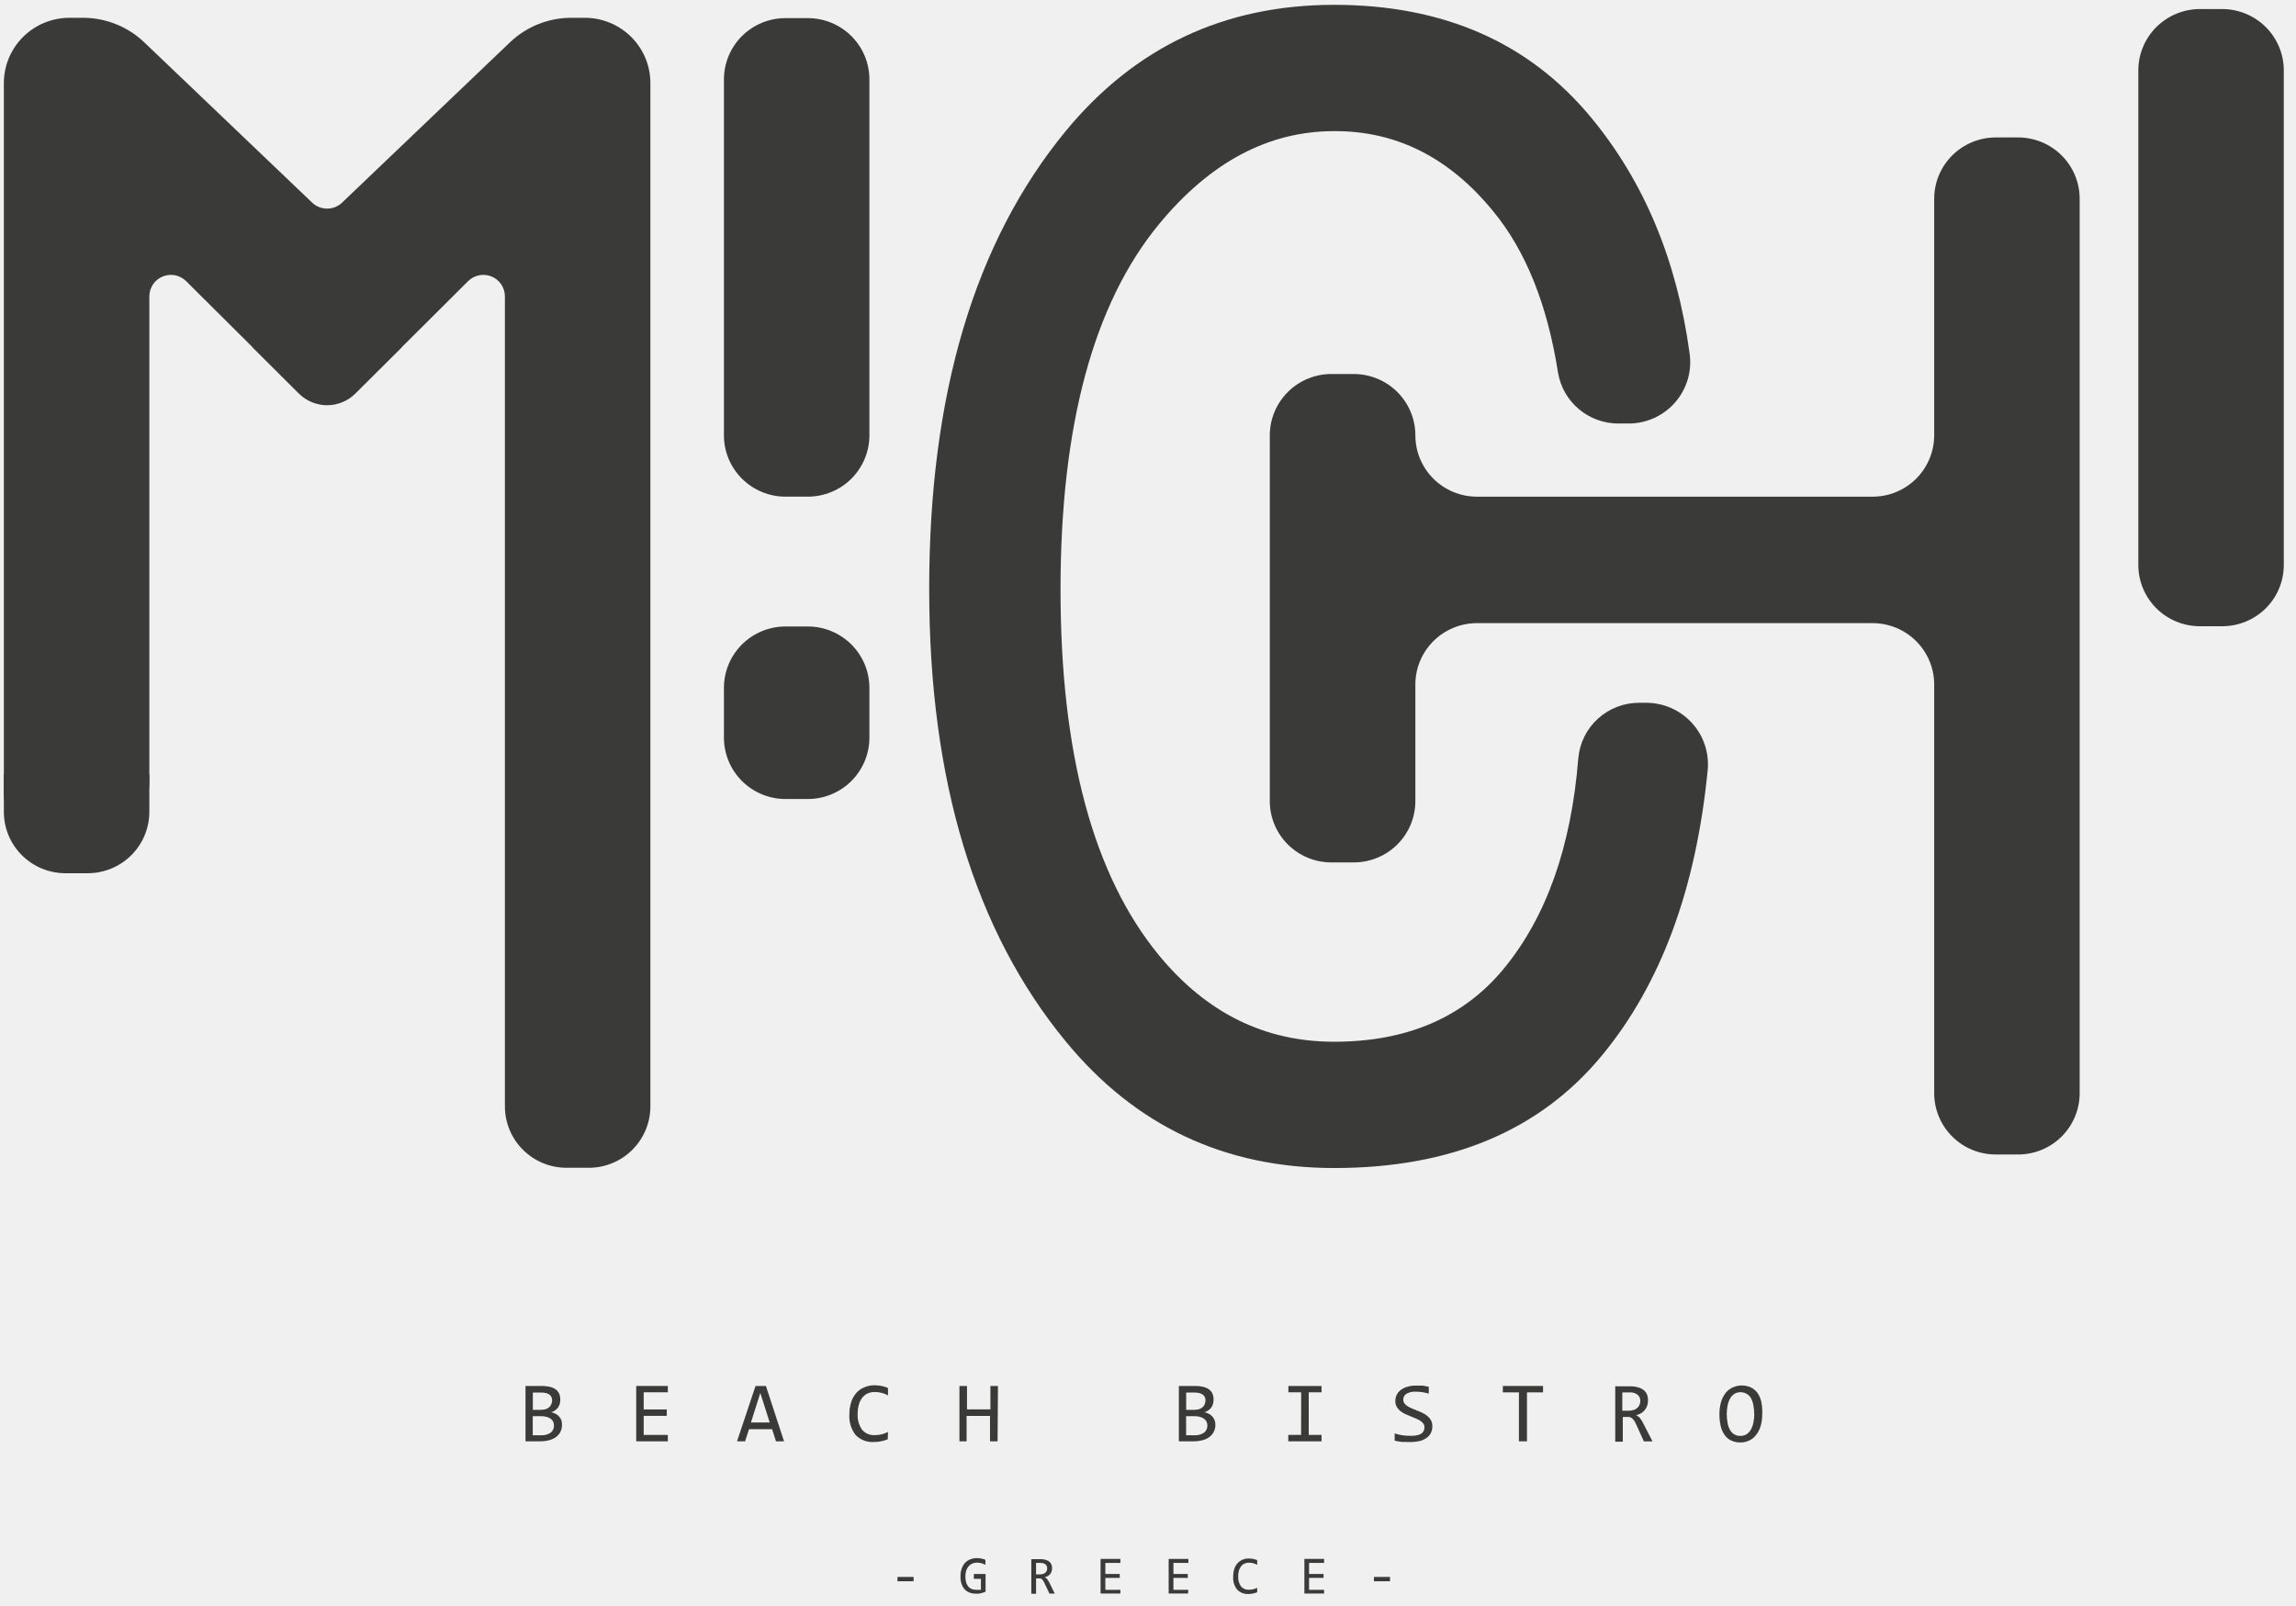
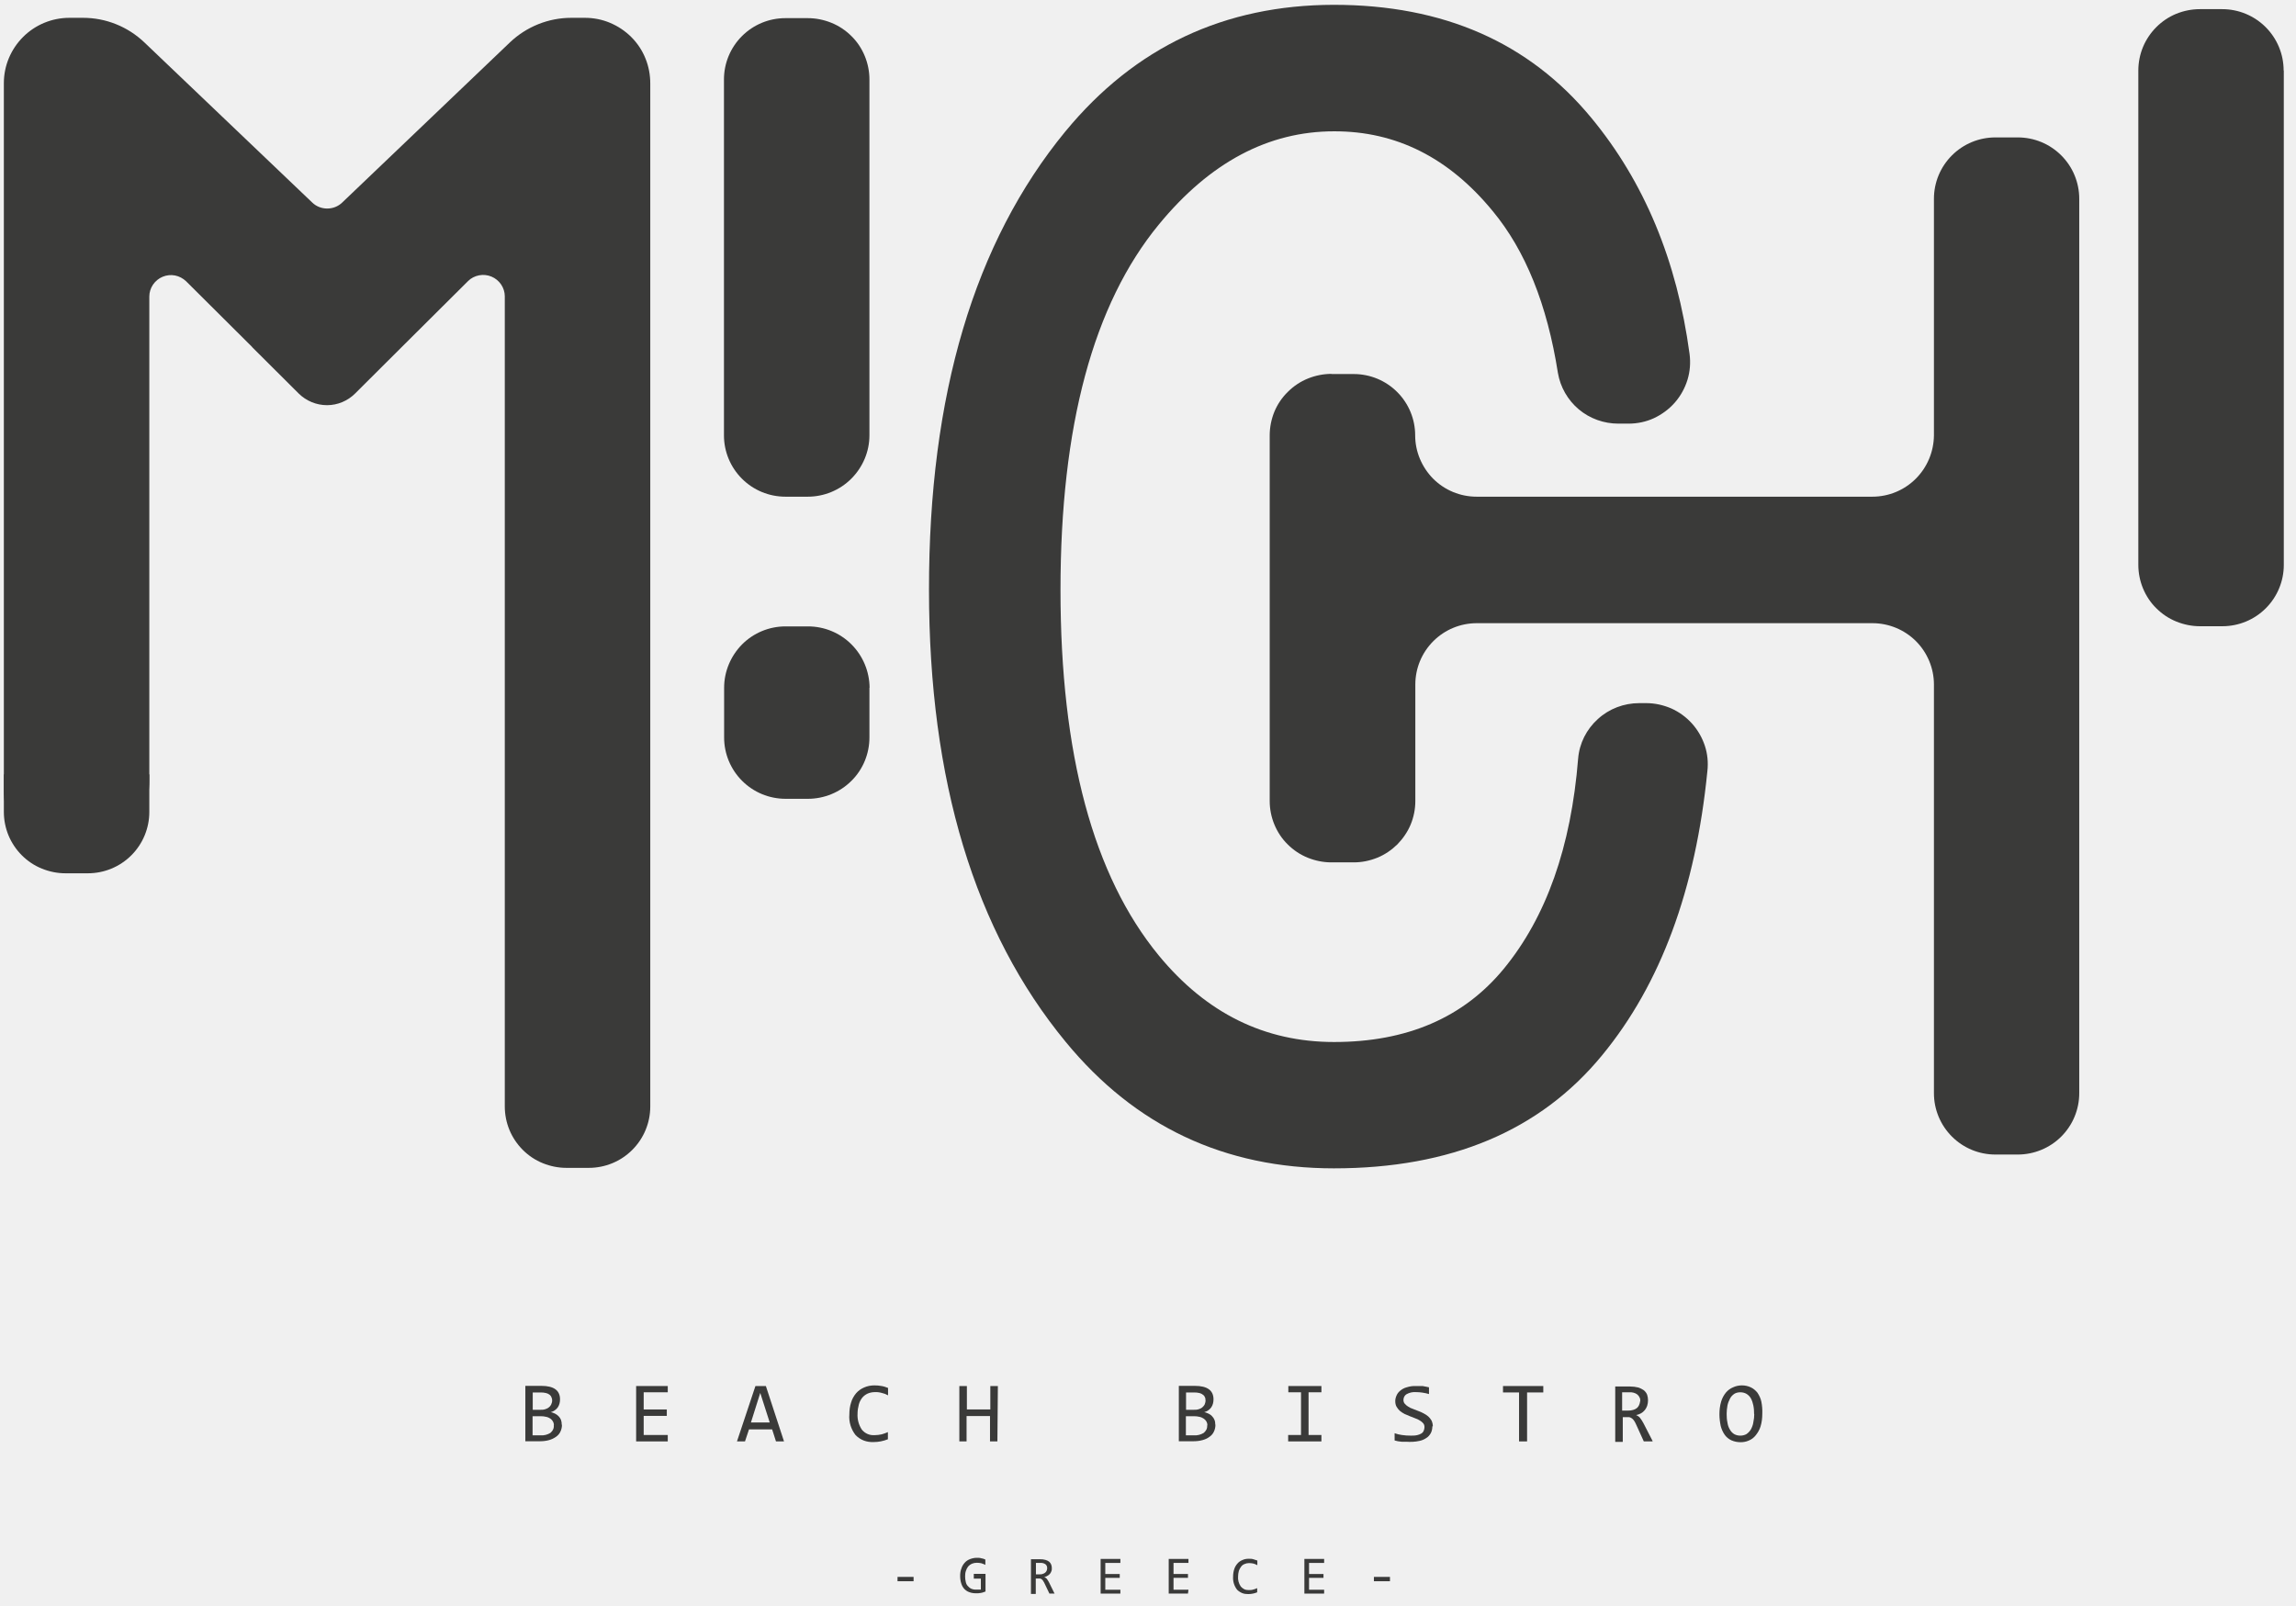
- <svg xmlns="http://www.w3.org/2000/svg" width="143" height="100" viewBox="0 0 143 100" fill="none">
-   <g clip-path="url(#clip0_3397_9965)">
-     <path d="M54.149 4.948V27.121C54.147 28.134 53.742 29.105 53.023 29.821C52.303 30.537 51.327 30.939 50.31 30.939H48.922C47.905 30.938 46.931 30.535 46.212 29.819C45.493 29.104 45.089 28.133 45.088 27.121V4.948C45.088 3.935 45.492 2.963 46.211 2.247C46.93 1.531 47.905 1.129 48.922 1.129H50.31C50.814 1.128 51.313 1.227 51.779 1.418C52.244 1.61 52.667 1.891 53.024 2.246C53.38 2.6 53.663 3.021 53.856 3.485C54.049 3.949 54.149 4.446 54.149 4.948Z" fill="#3A3A39" />
-     <path d="M66.373 8.168C70.692 2.926 76.26 0.304 83.076 0.301C89.891 0.297 95.237 2.644 99.112 7.339C102.41 11.332 104.451 16.234 105.236 22.044C105.31 22.585 105.267 23.135 105.109 23.658C104.952 24.18 104.684 24.663 104.324 25.074C103.964 25.485 103.519 25.814 103.02 26.04C102.522 26.265 101.981 26.382 101.433 26.382H100.811C99.908 26.387 99.032 26.07 98.341 25.491C97.649 24.911 97.188 24.105 97.038 23.218C96.37 18.955 95.016 15.594 92.978 13.134C90.252 9.807 86.958 8.151 83.096 8.168C79.006 8.168 75.37 10.1 72.186 13.963C68.097 18.931 66.052 26.522 66.052 36.735C66.052 46.948 68.097 54.54 72.186 59.512C75.143 63.103 78.779 64.897 83.096 64.893C87.636 64.893 91.158 63.376 93.66 60.341C96.313 57.119 97.86 52.748 98.301 47.228C98.385 46.282 98.823 45.403 99.527 44.764C100.232 44.125 101.152 43.773 102.104 43.778H102.535C103.074 43.779 103.607 43.894 104.099 44.113C104.591 44.332 105.031 44.652 105.391 45.051C105.751 45.451 106.023 45.921 106.189 46.432C106.355 46.943 106.411 47.482 106.354 48.016C105.626 55.394 103.439 61.296 99.794 65.722C95.932 70.417 90.366 72.763 83.096 72.76C76.28 72.76 70.713 70.138 66.393 64.893C60.713 58.001 57.873 48.615 57.873 36.735C57.86 24.595 60.693 15.073 66.373 8.168Z" fill="#3A3A39" />
-     <path d="M82.94 23.298H84.313C85.331 23.298 86.307 23.701 87.027 24.418C87.747 25.135 88.152 26.108 88.152 27.122C88.153 28.134 88.557 29.104 89.276 29.82C89.995 30.536 90.969 30.939 91.986 30.94H116.627C117.644 30.94 118.62 30.538 119.34 29.822C120.059 29.106 120.464 28.135 120.466 27.122V12.381C120.466 11.368 120.87 10.397 121.589 9.681C122.308 8.965 123.283 8.562 124.299 8.562H125.693C126.709 8.562 127.685 8.965 128.404 9.681C129.122 10.397 129.526 11.368 129.526 12.381V68.098C129.526 69.111 129.122 70.082 128.404 70.798C127.685 71.515 126.709 71.917 125.693 71.917H124.299C123.283 71.917 122.308 71.515 121.589 70.798C120.87 70.082 120.466 69.111 120.466 68.098V42.641C120.466 41.627 120.061 40.654 119.341 39.937C118.621 39.22 117.645 38.817 116.627 38.817H91.986C90.968 38.818 89.993 39.222 89.274 39.939C88.555 40.656 88.152 41.627 88.152 42.641V49.904C88.152 50.406 88.052 50.902 87.859 51.366C87.666 51.83 87.384 52.251 87.027 52.605C86.671 52.96 86.247 53.241 85.782 53.433C85.316 53.625 84.817 53.723 84.313 53.722H82.925C82.421 53.723 81.922 53.625 81.456 53.433C80.99 53.241 80.567 52.96 80.211 52.605C79.854 52.251 79.571 51.83 79.378 51.366C79.185 50.902 79.086 50.406 79.086 49.904V27.122C79.086 26.618 79.186 26.12 79.38 25.655C79.573 25.19 79.858 24.768 80.216 24.413C80.574 24.057 80.999 23.776 81.466 23.585C81.934 23.393 82.434 23.296 82.94 23.298Z" fill="#3A3A39" />
-     <path d="M142.24 4.388V35.192C142.24 36.205 141.837 37.176 141.118 37.892C140.399 38.608 139.423 39.01 138.407 39.01H137.018C136.515 39.011 136.016 38.913 135.55 38.721C135.084 38.529 134.661 38.248 134.304 37.894C133.948 37.539 133.665 37.118 133.472 36.654C133.279 36.191 133.18 35.694 133.18 35.192V4.388C133.18 3.886 133.279 3.389 133.472 2.925C133.665 2.461 133.948 2.039 134.304 1.684C134.66 1.329 135.084 1.048 135.549 0.856C136.015 0.663 136.514 0.564 137.018 0.564H138.407C139.424 0.566 140.399 0.969 141.118 1.686C141.837 2.403 142.24 3.375 142.24 4.388Z" fill="#3A3A39" />
-     <path d="M36.428 1.109H35.576C34.152 1.11 32.784 1.659 31.757 2.642L21.303 12.625C21.053 12.863 20.72 12.995 20.374 12.995C20.028 12.995 19.695 12.863 19.444 12.625L8.99 2.642C7.964 1.659 6.595 1.11 5.171 1.109H4.32C3.237 1.111 2.2 1.54 1.435 2.303C0.67 3.065 0.24 4.099 0.24 5.178V49.294C0.24 50.401 0.681 51.463 1.467 52.247C2.253 53.03 3.318 53.471 4.43 53.472C5.069 53.472 5.703 53.347 6.294 53.103C6.885 52.859 7.422 52.502 7.874 52.051C8.327 51.6 8.685 51.066 8.93 50.477C9.175 49.888 9.301 49.257 9.301 48.62V18.46C9.301 18.196 9.38 17.938 9.527 17.718C9.674 17.498 9.883 17.327 10.129 17.225C10.373 17.124 10.643 17.097 10.903 17.148C11.164 17.199 11.403 17.326 11.591 17.512L15.686 21.585C15.701 21.608 15.717 21.63 15.736 21.65L18.617 24.52C19.087 24.984 19.721 25.244 20.381 25.244C21.039 25.24 21.669 24.978 22.135 24.515L25.012 21.65L25.067 21.585L29.156 17.512C29.344 17.326 29.583 17.199 29.843 17.148C30.103 17.097 30.372 17.123 30.617 17.224C30.862 17.325 31.071 17.496 31.219 17.715C31.366 17.934 31.446 18.192 31.447 18.456V68.921C31.447 69.424 31.546 69.921 31.739 70.385C31.932 70.849 32.215 71.27 32.571 71.625C32.928 71.98 33.351 72.262 33.816 72.454C34.282 72.646 34.781 72.745 35.285 72.745H36.674C37.691 72.744 38.666 72.34 39.385 71.623C40.104 70.906 40.507 69.935 40.507 68.921V5.203C40.511 4.666 40.409 4.135 40.206 3.638C40.002 3.142 39.703 2.691 39.323 2.31C38.944 1.93 38.493 1.628 37.996 1.422C37.499 1.215 36.966 1.109 36.428 1.109Z" fill="#3A3A39" />
-     <path d="M0.24 48.236V50.572C0.24 51.075 0.34 51.572 0.532 52.036C0.725 52.5 1.008 52.921 1.365 53.276C1.721 53.631 2.144 53.913 2.61 54.105C3.076 54.297 3.575 54.396 4.079 54.396H5.467C6.484 54.395 7.46 53.991 8.178 53.274C8.897 52.557 9.301 51.586 9.301 50.572V48.236H0.24Z" fill="#3A3A39" />
-     <path d="M54.149 42.844V45.949C54.149 46.963 53.744 47.935 53.024 48.653C52.304 49.37 51.328 49.773 50.31 49.773H48.922C47.904 49.771 46.929 49.368 46.211 48.651C45.492 47.934 45.088 46.962 45.088 45.949V42.844C45.089 41.832 45.493 40.861 46.212 40.145C46.931 39.429 47.905 39.027 48.922 39.025H50.31C51.327 39.025 52.303 39.428 53.023 40.144C53.742 40.859 54.147 41.831 54.149 42.844Z" fill="#3A3A39" />
-     <path d="M35.001 88.752C35.005 88.904 34.972 89.055 34.906 89.191C34.841 89.32 34.746 89.431 34.63 89.516C34.501 89.61 34.354 89.677 34.199 89.715C34.016 89.763 33.827 89.786 33.638 89.785H32.73V86.336H33.733C34.505 86.336 34.895 86.615 34.895 87.174C34.904 87.351 34.857 87.525 34.76 87.674C34.653 87.82 34.499 87.926 34.324 87.973C34.417 87.988 34.507 88.018 34.59 88.063C34.673 88.103 34.748 88.159 34.81 88.228C34.876 88.295 34.927 88.375 34.961 88.462C34.992 88.555 35.006 88.654 35.001 88.752ZM34.389 87.254C34.391 87.186 34.379 87.118 34.354 87.055C34.336 86.991 34.297 86.935 34.244 86.895C34.181 86.843 34.108 86.805 34.029 86.785C33.917 86.757 33.803 86.743 33.688 86.745H33.187V87.823H33.658C33.755 87.824 33.853 87.814 33.948 87.793C34.031 87.773 34.107 87.736 34.174 87.684C34.238 87.64 34.288 87.58 34.319 87.509C34.364 87.426 34.388 87.334 34.389 87.239V87.254ZM34.499 88.782C34.502 88.7 34.483 88.619 34.444 88.547C34.407 88.475 34.351 88.413 34.284 88.368C34.206 88.315 34.12 88.278 34.029 88.258C33.916 88.228 33.799 88.215 33.683 88.218H33.181V89.406H33.683C33.896 89.422 34.11 89.368 34.289 89.251C34.362 89.194 34.419 89.12 34.456 89.035C34.493 88.951 34.508 88.859 34.499 88.767V88.782Z" fill="#3A3A39" />
-     <path d="M41.594 89.785H39.625V86.336H41.594V86.73H40.091V87.799H41.529V88.198H40.091V89.386H41.594V89.785Z" fill="#3A3A39" />
-     <path d="M48.831 89.785H48.33L48.089 89.031H46.651L46.405 89.785H45.904L47.057 86.336H47.703L48.831 89.785ZM47.939 88.612L47.353 86.77L46.771 88.612H47.939Z" fill="#3A3A39" />
-     <path d="M55.292 89.657C55.016 89.772 54.719 89.829 54.42 89.827C54.212 89.84 54.003 89.808 53.809 89.733C53.614 89.658 53.438 89.542 53.292 89.393C53.007 89.025 52.867 88.564 52.902 88.1C52.898 87.846 52.935 87.593 53.012 87.351C53.074 87.142 53.18 86.948 53.323 86.782C53.459 86.625 53.631 86.502 53.824 86.423C54.026 86.335 54.245 86.291 54.465 86.293C54.615 86.292 54.765 86.307 54.911 86.338C55.048 86.361 55.182 86.403 55.307 86.463V86.922C55.185 86.855 55.056 86.803 54.921 86.767C54.777 86.73 54.629 86.712 54.48 86.712C54.328 86.71 54.178 86.74 54.039 86.802C53.908 86.863 53.793 86.953 53.703 87.067C53.607 87.194 53.535 87.338 53.493 87.491C53.44 87.676 53.415 87.868 53.418 88.06C53.394 88.414 53.49 88.765 53.688 89.058C53.786 89.174 53.909 89.265 54.049 89.324C54.188 89.383 54.339 89.408 54.49 89.398C54.634 89.399 54.777 89.383 54.916 89.348C55.051 89.312 55.182 89.264 55.307 89.203L55.292 89.657Z" fill="#3A3A39" />
-     <path d="M62.131 89.785H61.66V88.203H60.202V89.785H59.756V86.336H60.227V87.793H61.685V86.336H62.156L62.131 89.785Z" fill="#3A3A39" />
-     <path d="M75.697 88.752C75.7 88.904 75.665 89.055 75.597 89.191C75.532 89.32 75.438 89.431 75.321 89.516C75.193 89.611 75.046 89.678 74.89 89.715C74.707 89.763 74.518 89.786 74.329 89.785H73.422V86.336H74.424C75.196 86.336 75.582 86.615 75.582 87.174C75.59 87.351 75.543 87.525 75.447 87.674C75.34 87.82 75.186 87.926 75.01 87.973C75.103 87.988 75.193 88.018 75.276 88.063C75.361 88.102 75.436 88.158 75.497 88.228C75.563 88.295 75.614 88.375 75.647 88.462C75.682 88.555 75.699 88.653 75.697 88.752ZM75.081 87.254C75.081 87.187 75.071 87.119 75.051 87.055C75.029 86.991 74.989 86.936 74.935 86.895C74.874 86.844 74.802 86.806 74.725 86.785C74.612 86.757 74.496 86.743 74.379 86.745H73.878V87.823H74.349C74.448 87.824 74.547 87.814 74.645 87.793C74.726 87.771 74.803 87.734 74.87 87.684C74.931 87.637 74.981 87.578 75.016 87.509C75.056 87.425 75.078 87.333 75.081 87.239V87.254ZM75.196 88.782C75.197 88.7 75.178 88.62 75.141 88.547C75.1 88.476 75.043 88.415 74.975 88.368C74.898 88.315 74.811 88.278 74.72 88.258C74.607 88.228 74.491 88.215 74.374 88.218H73.873V89.406H74.374C74.588 89.423 74.801 89.368 74.98 89.251C75.054 89.195 75.112 89.121 75.15 89.036C75.188 88.952 75.204 88.859 75.196 88.767V88.782Z" fill="#3A3A39" />
-     <path d="M81.04 86.73H80.243V86.336H82.308V86.73H81.511V89.386H82.308V89.785H80.238V89.386H81.035L81.04 86.73Z" fill="#3A3A39" />
-     <path d="M89.209 88.853C89.213 89.003 89.178 89.151 89.108 89.283C89.043 89.406 88.946 89.511 88.828 89.587C88.697 89.675 88.551 89.738 88.397 89.772C88.123 89.828 87.843 89.845 87.565 89.822H87.299L87.064 89.787L86.863 89.742V89.288C87.008 89.34 87.157 89.378 87.309 89.403C87.495 89.432 87.683 89.446 87.871 89.442C88.002 89.445 88.133 89.434 88.261 89.408C88.355 89.391 88.443 89.355 88.522 89.303C88.587 89.262 88.639 89.203 88.672 89.133C88.704 89.061 88.719 88.982 88.718 88.903C88.721 88.817 88.693 88.731 88.637 88.664C88.581 88.593 88.511 88.534 88.432 88.489C88.34 88.432 88.242 88.383 88.141 88.344L87.811 88.21L87.48 88.065C87.376 88.013 87.278 87.949 87.189 87.875C87.104 87.803 87.034 87.715 86.984 87.616C86.927 87.508 86.9 87.388 86.903 87.266C86.904 87.146 86.929 87.027 86.978 86.917C87.031 86.799 87.11 86.695 87.209 86.612C87.328 86.516 87.464 86.443 87.61 86.398C87.8 86.338 87.998 86.309 88.196 86.313H88.387H88.592L88.798 86.348L88.988 86.388V86.812C88.854 86.772 88.716 86.742 88.577 86.722C88.448 86.703 88.317 86.692 88.186 86.692C87.978 86.676 87.771 86.723 87.59 86.827C87.53 86.865 87.481 86.919 87.447 86.982C87.414 87.045 87.398 87.115 87.4 87.186C87.397 87.272 87.423 87.357 87.475 87.426C87.531 87.498 87.601 87.559 87.68 87.606C87.772 87.663 87.87 87.711 87.971 87.75L88.302 87.885C88.417 87.93 88.527 87.98 88.637 88.035C88.742 88.087 88.84 88.152 88.928 88.23C89.011 88.303 89.081 88.391 89.133 88.489C89.187 88.603 89.213 88.728 89.209 88.853Z" fill="#3A3A39" />
-     <path d="M96.105 86.735H95.103V89.785H94.602V86.735H93.6V86.336H96.105V86.735Z" fill="#3A3A39" />
-     <path d="M102.92 89.787H102.384L101.883 88.684C101.849 88.61 101.809 88.54 101.762 88.474C101.727 88.422 101.683 88.377 101.632 88.339C101.586 88.308 101.535 88.284 101.482 88.269C101.418 88.264 101.355 88.264 101.291 88.269H101.071V89.807H100.6V86.358H101.527C101.696 86.355 101.865 86.377 102.028 86.423C102.16 86.459 102.282 86.522 102.389 86.607C102.478 86.684 102.547 86.782 102.589 86.892C102.662 87.112 102.662 87.35 102.589 87.571C102.556 87.665 102.507 87.752 102.444 87.83C102.379 87.911 102.301 87.98 102.213 88.035C102.114 88.093 102.006 88.136 101.893 88.16C101.991 88.195 102.078 88.257 102.143 88.339C102.223 88.443 102.292 88.555 102.349 88.674L102.92 89.787ZM102.163 87.291C102.169 87.213 102.155 87.135 102.125 87.063C102.094 86.991 102.048 86.927 101.988 86.877C101.843 86.772 101.665 86.722 101.487 86.737H101.041V87.88H101.421C101.523 87.88 101.624 87.867 101.722 87.84C101.806 87.817 101.884 87.778 101.953 87.725C102.014 87.675 102.064 87.612 102.098 87.541C102.137 87.461 102.16 87.375 102.163 87.286V87.291Z" fill="#3A3A39" />
-     <path d="M109.756 88.064C109.76 88.336 109.723 88.607 109.646 88.868C109.583 89.07 109.481 89.258 109.345 89.422C109.23 89.566 109.08 89.679 108.909 89.751C108.751 89.818 108.58 89.854 108.408 89.856C108.208 89.861 108.009 89.82 107.827 89.736C107.662 89.659 107.521 89.54 107.416 89.392C107.299 89.225 107.215 89.037 107.17 88.838C107.116 88.597 107.089 88.351 107.09 88.104C107.086 87.834 107.124 87.564 107.2 87.305C107.263 87.102 107.363 86.912 107.496 86.746C107.614 86.606 107.763 86.495 107.932 86.422C108.106 86.345 108.295 86.305 108.486 86.305C108.677 86.305 108.865 86.345 109.04 86.422C109.205 86.501 109.347 86.619 109.456 86.766C109.57 86.932 109.652 87.119 109.696 87.315C109.747 87.561 109.768 87.813 109.756 88.064ZM109.255 88.099C109.257 87.911 109.241 87.724 109.205 87.54C109.179 87.389 109.13 87.242 109.06 87.106C108.995 86.991 108.902 86.894 108.789 86.826C108.671 86.757 108.535 86.722 108.398 86.726C108.263 86.722 108.131 86.759 108.017 86.831C107.908 86.906 107.817 87.005 107.752 87.121C107.678 87.257 107.626 87.403 107.596 87.555C107.564 87.728 107.547 87.903 107.546 88.079C107.544 88.265 107.561 88.451 107.596 88.633C107.62 88.786 107.671 88.933 107.747 89.067C107.807 89.182 107.897 89.278 108.007 89.347C108.125 89.417 108.261 89.452 108.398 89.447C108.534 89.45 108.668 89.414 108.784 89.342C108.893 89.267 108.984 89.168 109.05 89.052C109.123 88.918 109.176 88.773 109.205 88.623C109.243 88.439 109.263 88.252 109.265 88.064L109.255 88.099Z" fill="#3A3A39" />
-     <path d="M56.901 98.502H55.898V98.232H56.901V98.502Z" fill="#3A3A39" />
-     <path d="M61.374 97.478C61.295 97.438 61.213 97.404 61.129 97.378C61.037 97.356 60.943 97.344 60.848 97.343C60.742 97.34 60.638 97.363 60.542 97.408C60.454 97.445 60.377 97.504 60.317 97.578C60.252 97.657 60.205 97.749 60.176 97.847C60.141 97.959 60.124 98.075 60.126 98.192C60.126 98.311 60.139 98.43 60.166 98.546C60.188 98.642 60.231 98.733 60.292 98.811C60.348 98.885 60.422 98.943 60.507 98.98C60.607 99.02 60.715 99.039 60.823 99.035H60.893H60.963H61.033C61.053 99.039 61.074 99.039 61.094 99.035V98.351H60.653V98.047H61.384V99.15L61.244 99.205C61.193 99.223 61.141 99.238 61.089 99.25L60.933 99.275H60.783C60.646 99.279 60.509 99.255 60.382 99.205C60.266 99.161 60.161 99.091 60.076 99C59.99 98.901 59.926 98.786 59.886 98.661C59.839 98.509 59.817 98.351 59.821 98.192C59.818 98.031 59.844 97.87 59.896 97.718C59.94 97.585 60.01 97.463 60.101 97.358C60.193 97.262 60.304 97.187 60.427 97.138C60.561 97.085 60.704 97.058 60.848 97.059C60.941 97.058 61.033 97.069 61.124 97.089C61.211 97.102 61.295 97.129 61.374 97.168V97.478Z" fill="#3A3A39" />
-     <path d="M65.691 99.267H65.36L65.034 98.578C65.013 98.533 64.987 98.489 64.959 98.448C64.938 98.415 64.91 98.386 64.879 98.363C64.851 98.343 64.818 98.329 64.784 98.323C64.745 98.318 64.707 98.318 64.668 98.323H64.528V99.282H64.232V97.125H64.814C64.922 97.123 65.031 97.138 65.134 97.17C65.217 97.192 65.294 97.231 65.36 97.285C65.416 97.334 65.459 97.395 65.485 97.465C65.514 97.538 65.528 97.616 65.525 97.694C65.526 97.759 65.516 97.823 65.495 97.884C65.477 97.944 65.449 98 65.41 98.049C65.369 98.098 65.32 98.14 65.265 98.174C65.204 98.213 65.136 98.24 65.064 98.253C65.124 98.278 65.177 98.315 65.22 98.363C65.268 98.43 65.311 98.5 65.35 98.573L65.691 99.267ZM65.22 97.704C65.223 97.655 65.215 97.606 65.196 97.561C65.177 97.516 65.147 97.476 65.109 97.445C65.019 97.384 64.912 97.354 64.804 97.36H64.528V98.074H64.764C64.828 98.074 64.892 98.065 64.954 98.049C65.005 98.036 65.053 98.012 65.094 97.979C65.133 97.948 65.163 97.909 65.185 97.864C65.209 97.814 65.221 97.76 65.22 97.704Z" fill="#3A3A39" />
-     <path d="M69.78 99.266H68.547V97.109H69.78V97.359H68.843V98.048H69.74V98.292H68.843V99.036H69.78V99.266Z" fill="#3A3A39" />
-     <path d="M73.99 99.266H72.787V97.109H74.015V97.359H73.083V98.048H73.98V98.292H73.083V99.036H74.015L73.99 99.266Z" fill="#3A3A39" />
-     <path d="M78.3 99.186C78.126 99.257 77.941 99.295 77.753 99.296C77.623 99.303 77.493 99.282 77.372 99.235C77.251 99.187 77.142 99.114 77.052 99.021C76.871 98.791 76.784 98.503 76.806 98.212C76.804 98.053 76.826 97.895 76.871 97.743C76.912 97.613 76.978 97.492 77.067 97.389C77.152 97.293 77.256 97.217 77.372 97.164C77.499 97.108 77.635 97.081 77.773 97.084C77.867 97.085 77.961 97.093 78.054 97.109C78.138 97.128 78.22 97.155 78.3 97.189V97.479C78.224 97.436 78.143 97.403 78.059 97.379C77.969 97.356 77.876 97.345 77.783 97.344C77.688 97.342 77.594 97.362 77.508 97.404C77.424 97.439 77.351 97.496 77.297 97.568C77.236 97.647 77.19 97.737 77.162 97.833C77.13 97.948 77.115 98.068 77.117 98.187C77.102 98.41 77.161 98.632 77.287 98.816C77.348 98.889 77.425 98.947 77.512 98.984C77.599 99.021 77.694 99.037 77.788 99.031C77.878 99.031 77.967 99.021 78.054 99.001C78.138 98.977 78.22 98.947 78.3 98.911V99.186Z" fill="#3A3A39" />
-     <path d="M82.468 99.266H81.24V97.109H82.468V97.359H81.531V98.048H82.433V98.292H81.531V99.036H82.468V99.266Z" fill="#3A3A39" />
-     <path d="M86.573 98.502H85.57V98.232H86.573V98.502Z" fill="#3A3A39" />
-   </g>
-   <defs>
-     <clipPath id="clip0_3397_9965">
-       <rect width="142" height="99" fill="white" transform="translate(0.240234 0.300781)" />
-     </clipPath>
-   </defs>
+ <svg xmlns="http://www.w3.org/2000/svg" id="Layer_1" data-name="Layer 1" width="143" height="100" viewBox="0 0 143 100">
+   <path d="M54.15,4.95v22.17c0,1.01-.41,1.98-1.13,2.7s-1.7,1.12-2.71,1.12h-1.39c-1.02,0-1.99-.4-2.71-1.12-.72-.72-1.12-1.69-1.12-2.7V4.95c0-1.01.4-1.98,1.12-2.7.72-.72,1.69-1.12,2.71-1.12h1.39c.5,0,1,.1,1.47.29.47.19.89.47,1.25.83.36.35.64.78.83,1.24.19.46.29.96.29,1.46Z" fill="#3a3a39" />
+   <path d="M66.37,8.17c4.32-5.24,9.89-7.86,16.7-7.87,6.82,0,12.16,2.34,16.04,7.04,3.3,3.99,5.34,8.9,6.12,14.71.07.54.03,1.09-.13,1.61-.16.52-.43,1.01-.79,1.42s-.81.74-1.3.97c-.5.23-1.04.34-1.59.34h-.62c-.9,0-1.78-.31-2.47-.89-.69-.58-1.15-1.39-1.3-2.27-.67-4.26-2.02-7.62-4.06-10.08-2.73-3.33-6.02-4.98-9.88-4.97-4.09,0-7.73,1.93-10.91,5.8-4.09,4.97-6.13,12.56-6.13,22.77s2.04,17.81,6.13,22.78c2.96,3.59,6.59,5.38,10.91,5.38,4.54,0,8.06-1.52,10.56-4.55,2.65-3.22,4.2-7.59,4.64-13.11.08-.95.52-1.82,1.23-2.46.7-.64,1.62-.99,2.58-.99h.43c.54,0,1.07.12,1.56.33.49.22.93.54,1.29.94s.63.87.8,1.38.22,1.05.16,1.58c-.73,7.38-2.91,13.28-6.56,17.71-3.86,4.7-9.43,7.04-16.7,7.04-6.82,0-12.38-2.62-16.7-7.87-5.68-6.89-8.52-16.28-8.52-28.16-.01-12.14,2.82-21.66,8.5-28.57Z" fill="#3a3a39" />
+   <path d="M82.94,23.3h1.37c1.02,0,1.99.4,2.71,1.12.72.72,1.12,1.69,1.12,2.7,0,1.01.41,1.98,1.12,2.7.72.72,1.69,1.12,2.71,1.12h24.64c1.02,0,1.99-.4,2.71-1.12.72-.72,1.12-1.69,1.13-2.7v-14.74c0-1.01.4-1.98,1.12-2.7.72-.72,1.69-1.12,2.71-1.12h1.39c1.02,0,1.99.4,2.71,1.12.72.72,1.12,1.69,1.12,2.7v55.72c0,1.01-.4,1.98-1.12,2.7-.72.72-1.7,1.12-2.71,1.12h-1.39c-1.02,0-1.99-.4-2.71-1.12-.72-.72-1.12-1.69-1.12-2.7v-25.46c0-1.01-.41-1.99-1.12-2.7-.72-.72-1.7-1.12-2.71-1.12h-24.64c-1.02,0-1.99.4-2.71,1.12-.72.72-1.12,1.69-1.12,2.7v7.26c0,.5-.1,1-.29,1.46-.19.46-.48.88-.83,1.24-.36.35-.78.64-1.25.83-.47.19-.96.29-1.47.29h-1.39c-.5,0-1-.1-1.47-.29-.47-.19-.89-.47-1.25-.83-.36-.35-.64-.78-.83-1.24-.19-.46-.29-.96-.29-1.46v-22.78c0-.5.1-1,.29-1.47.19-.46.48-.89.84-1.24.36-.36.78-.64,1.25-.83.47-.19.97-.29,1.47-.29Z" fill="#3a3a39" />
+   <path d="M142.24,4.39v30.8c0,1.01-.4,1.98-1.12,2.7-.72.72-1.69,1.12-2.71,1.12h-1.39c-.5,0-1-.1-1.47-.29s-.89-.47-1.25-.83c-.36-.35-.64-.78-.83-1.24s-.29-.96-.29-1.46V4.39c0-.5.1-1,.29-1.46.19-.46.48-.89.83-1.24.36-.36.78-.64,1.24-.83.47-.19.97-.29,1.47-.29h1.39c1.02,0,1.99.4,2.71,1.12.72.72,1.12,1.69,1.12,2.7Z" fill="#3a3a39" />
+   <path d="M36.43,1.11h-.85c-1.42,0-2.79.55-3.82,1.53l-10.45,9.98c-.25.24-.58.37-.93.37s-.68-.13-.93-.37L8.99,2.64c-1.03-.98-2.39-1.53-3.82-1.53h-.85c-1.08,0-2.12.43-2.88,1.19C.67,3.07.24,4.1.24,5.18v44.12c0,1.11.44,2.17,1.23,2.95.79.78,1.85,1.22,2.96,1.23.64,0,1.27-.13,1.86-.37.59-.24,1.13-.6,1.58-1.05.45-.45.81-.99,1.06-1.57.24-.59.37-1.22.37-1.86v-30.16c0-.26.08-.52.23-.74.15-.22.36-.39.6-.49.24-.1.51-.13.77-.08.26.05.5.18.69.36l4.09,4.07s.03.04.05.06l2.88,2.87c.47.46,1.1.72,1.76.72.66,0,1.29-.27,1.75-.73l2.88-2.87.06-.06,4.09-4.07c.19-.19.43-.31.69-.36.26-.05.53-.02.77.08.24.1.45.27.6.49.15.22.23.48.23.74v50.47c0,.5.1,1,.29,1.46.19.46.48.89.83,1.24.36.36.78.64,1.25.83.47.19.97.29,1.47.29h1.39c1.02,0,1.99-.4,2.71-1.12.72-.72,1.12-1.69,1.12-2.7V5.2c0-.54-.1-1.07-.3-1.56-.2-.5-.5-.95-.88-1.33-.38-.38-.83-.68-1.33-.89-.5-.21-1.03-.31-1.57-.31Z" fill="#3a3a39" />
+   <path d="M.24,48.24v2.34c0,.5.1,1,.29,1.46.19.46.48.89.83,1.24.36.36.78.64,1.25.83.47.19.96.29,1.47.29h1.39c1.02,0,1.99-.4,2.71-1.12.72-.72,1.12-1.69,1.12-2.7v-2.34H.24Z" fill="#3a3a39" />
+   <path d="M54.15,42.84v3.1c0,1.01-.4,1.99-1.12,2.7-.72.72-1.7,1.12-2.71,1.12h-1.39c-1.02,0-1.99-.4-2.71-1.12-.72-.72-1.12-1.69-1.12-2.7v-3.1c0-1.01.41-1.98,1.12-2.7.72-.72,1.69-1.12,2.71-1.12h1.39c1.02,0,1.99.4,2.71,1.12s1.12,1.69,1.13,2.7Z" fill="#3a3a39" />
+   <path d="M35,88.75c0,.15-.03.3-.1.44-.06.13-.16.24-.28.32-.13.09-.28.16-.43.2-.18.05-.37.07-.56.07h-.91v-3.45h1c.77,0,1.16.28,1.16.84,0,.18-.04.35-.14.5-.11.15-.26.25-.44.3.09.01.18.05.27.09.08.04.16.1.22.16.07.07.12.15.15.23.03.09.05.19.04.29ZM34.39,87.25c0-.07-.01-.14-.04-.2-.02-.06-.06-.12-.11-.16-.06-.05-.14-.09-.22-.11-.11-.03-.23-.04-.34-.04h-.5v1.08h.47c.1,0,.2,0,.29-.03.08-.02.16-.06.23-.11.06-.04.11-.1.15-.17.04-.08.07-.18.07-.27h0ZM34.5,88.78c0-.08-.02-.16-.06-.23-.04-.07-.09-.13-.16-.18-.08-.05-.16-.09-.26-.11-.11-.03-.23-.04-.35-.04h-.5v1.19h.5c.21.02.43-.04.61-.15.07-.06.13-.13.17-.22.04-.08.05-.18.04-.27h0Z" fill="#3a3a39" />
+   <path d="M41.59,89.79h-1.97v-3.45h1.97v.39h-1.5v1.07h1.44v.4h-1.44v1.19h1.5v.4Z" fill="#3a3a39" />
+   <path d="M48.83,89.79h-.5l-.24-.75h-1.44l-.25.75h-.5l1.15-3.45h.65l1.13,3.45ZM47.94,88.61l-.59-1.84-.58,1.84h1.17Z" fill="#3a3a39" />
+   <path d="M55.29,89.66c-.28.11-.57.17-.87.17-.21.01-.42-.02-.61-.09-.19-.07-.37-.19-.52-.34-.29-.37-.43-.83-.39-1.29,0-.25.03-.51.11-.75.06-.21.17-.4.31-.57.14-.16.31-.28.5-.36.2-.09.42-.13.64-.13.15,0,.3.01.45.04.14.02.27.07.4.12v.46c-.12-.07-.25-.12-.39-.15-.14-.04-.29-.06-.44-.05-.15,0-.3.03-.44.09-.13.06-.25.15-.34.26-.1.13-.17.27-.21.42-.05.19-.08.38-.08.57-.02.35.07.7.27,1,.1.12.22.21.36.27.14.06.29.08.44.07.14,0,.29-.02.43-.05.13-.04.27-.08.39-.14v.45Z" fill="#3a3a39" />
+   <path d="M62.13,89.79h-.47v-1.58h-1.46v1.58h-.45v-3.45h.47v1.46h1.46v-1.46h.47l-.03,3.45Z" fill="#3a3a39" />
+   <path d="M75.7,88.75c0,.15-.03.3-.1.44-.06.13-.16.24-.28.32-.13.1-.28.16-.43.2-.18.05-.37.07-.56.07h-.91v-3.45h1c.77,0,1.16.28,1.16.84,0,.18-.04.35-.14.5-.11.15-.26.25-.44.3.09.01.18.05.27.09.08.04.16.09.22.16.07.07.12.15.15.23.04.09.05.19.05.29ZM75.08,87.25c0-.07,0-.14-.03-.2-.02-.06-.06-.12-.12-.16-.06-.05-.13-.09-.21-.11-.11-.03-.23-.04-.35-.04h-.5v1.08h.47c.1,0,.2,0,.3-.03.08-.02.16-.06.23-.11.06-.05.11-.11.15-.17.04-.08.06-.18.07-.27h0ZM75.2,88.78c0-.08-.02-.16-.06-.23-.04-.07-.1-.13-.17-.18-.08-.05-.16-.09-.26-.11-.11-.03-.23-.04-.35-.04h-.5v1.19h.5c.21.02.43-.04.61-.15.07-.06.13-.13.17-.21.04-.08.05-.18.05-.27h0Z" fill="#3a3a39" />
+   <path d="M81.04,86.73h-.8v-.39h2.06v.39h-.8v2.66h.8v.4h-2.07v-.4h.8v-2.66Z" fill="#3a3a39" />
+   <path d="M89.21,88.85c0,.15-.03.3-.1.43-.07.12-.16.23-.28.3-.13.09-.28.15-.43.18-.27.06-.55.07-.83.05h-.27l-.24-.03-.2-.05v-.45c.14.05.29.09.45.11.19.03.37.04.56.04.13,0,.26,0,.39-.03.09-.02.18-.05.26-.1.07-.04.12-.1.15-.17.03-.07.05-.15.05-.23,0-.09-.02-.17-.08-.24-.06-.07-.13-.13-.21-.17-.09-.06-.19-.11-.29-.14l-.33-.13-.33-.14c-.1-.05-.2-.12-.29-.19-.08-.07-.15-.16-.21-.26-.06-.11-.08-.23-.08-.35,0-.12.03-.24.08-.35.05-.12.13-.22.23-.3.12-.1.25-.17.4-.21.19-.06.39-.09.59-.08h.4l.21.04.19.04v.42c-.13-.04-.27-.07-.41-.09-.13-.02-.26-.03-.39-.03-.21-.02-.42.03-.6.13-.06.04-.11.09-.14.15-.03.06-.05.13-.05.2,0,.09.02.17.08.24.06.07.13.13.21.18.09.06.19.11.29.14l.33.13c.12.04.23.09.34.15.11.05.2.12.29.19.08.07.15.16.21.26.05.11.08.24.08.36Z" fill="#3a3a39" />
+   <path d="M96.11,86.74h-1v3.05h-.5v-3.05h-1v-.4h2.51v.4Z" fill="#3a3a39" />
+   <path d="M102.92,89.79h-.54l-.5-1.1c-.03-.07-.07-.14-.12-.21-.04-.05-.08-.1-.13-.13-.05-.03-.1-.06-.15-.07-.06,0-.13,0-.19,0h-.22v1.54h-.47v-3.45h.93c.17,0,.34.02.5.06.13.04.25.1.36.18.09.08.16.17.2.28.07.22.07.46,0,.68-.03.09-.08.18-.14.26-.07.08-.14.15-.23.2-.1.06-.21.1-.32.12.1.04.19.1.25.18.08.1.15.22.21.33l.57,1.11ZM102.16,87.29c0-.08,0-.16-.04-.23-.03-.07-.08-.14-.14-.19-.14-.11-.32-.15-.5-.14h-.45v1.14h.38c.1,0,.2-.01.3-.04.08-.02.16-.06.23-.11.06-.05.11-.11.14-.18.04-.08.06-.17.07-.25h0Z" fill="#3a3a39" />
+   <path d="M109.76,88.06c0,.27-.03.54-.11.8-.06.2-.17.39-.3.55-.11.14-.26.26-.44.33-.16.07-.33.1-.5.1-.2,0-.4-.04-.58-.12-.17-.08-.31-.2-.41-.34-.12-.17-.2-.36-.25-.55-.05-.24-.08-.49-.08-.73,0-.27.03-.54.11-.8.06-.2.16-.39.3-.56.12-.14.27-.25.44-.32.17-.08.36-.12.55-.12s.38.04.55.12c.17.08.31.2.42.34.11.17.2.35.24.55.05.25.07.5.06.75ZM109.25,88.1c0-.19-.01-.37-.05-.56-.03-.15-.08-.3-.15-.43-.06-.11-.16-.21-.27-.28-.12-.07-.25-.1-.39-.1-.14,0-.27.03-.38.1-.11.08-.2.17-.26.29-.07.14-.13.28-.16.43-.03.17-.05.35-.05.52,0,.19.01.37.05.55.02.15.07.3.15.43.06.11.15.21.26.28.12.07.25.1.39.1.14,0,.27-.03.39-.1.11-.08.2-.17.27-.29.07-.13.13-.28.15-.43.04-.18.06-.37.06-.56v.03Z" fill="#3a3a39" />
+   <path d="M56.9,98.5h-1v-.27h1v.27Z" fill="#3a3a39" />
+   <path d="M61.37,97.48c-.08-.04-.16-.07-.25-.1-.09-.02-.19-.03-.28-.03-.11,0-.21.02-.31.06-.09.04-.17.1-.23.17-.06.08-.11.17-.14.27-.04.11-.05.23-.05.34,0,.12.01.24.04.35.02.1.06.19.13.26.06.07.13.13.22.17.1.04.21.06.32.05h.21s.04,0,.06,0v-.68h-.44v-.3h.73v1.1l-.14.05c-.05.02-.1.03-.16.04l-.16.02h-.15c-.14,0-.27-.02-.4-.07-.12-.04-.22-.11-.31-.2-.09-.1-.15-.21-.19-.34-.05-.15-.07-.31-.07-.47,0-.16.02-.32.08-.47.04-.13.11-.25.21-.36.09-.1.2-.17.33-.22.13-.05.28-.08.42-.08.09,0,.19,0,.28.03.09.01.17.04.25.08v.31Z" fill="#3a3a39" />
+   <path d="M65.69,99.27h-.33l-.33-.69s-.05-.09-.08-.13c-.02-.03-.05-.06-.08-.08-.03-.02-.06-.03-.1-.04-.04,0-.08,0-.12,0h-.14v.96h-.3v-2.16h.58c.11,0,.22.01.32.04.08.02.16.06.23.11.06.05.1.11.13.18.03.07.04.15.04.23,0,.06,0,.13-.03.19-.02.06-.05.12-.09.16-.04.05-.09.09-.15.12-.06.04-.13.07-.2.08.06.02.11.06.16.11.05.07.09.14.13.21l.34.69ZM65.22,97.7s0-.1-.02-.14c-.02-.05-.05-.09-.09-.12-.09-.06-.2-.09-.31-.08h-.28v.71h.24c.06,0,.13,0,.19-.03.05-.01.1-.04.14-.07.04-.03.07-.07.09-.11.02-.05.04-.1.04-.16Z" fill="#3a3a39" />
+   <path d="M69.78,99.27h-1.23v-2.16h1.23v.25h-.94v.69h.9v.24h-.9v.74h.94v.23Z" fill="#3a3a39" />
+   <path d="M73.99,99.27h-1.2v-2.16h1.23v.25h-.93v.69h.9v.24h-.9v.74h.93l-.03.23Z" fill="#3a3a39" />
+   <path d="M78.3,99.19c-.17.07-.36.11-.55.11-.13,0-.26-.01-.38-.06-.12-.05-.23-.12-.32-.21-.18-.23-.27-.52-.25-.81,0-.16.02-.32.07-.47.04-.13.11-.25.2-.35.08-.1.19-.17.31-.22.13-.06.26-.08.4-.08.09,0,.19,0,.28.03.08.02.17.05.25.08v.29c-.08-.04-.16-.08-.24-.1-.09-.02-.18-.03-.28-.03-.1,0-.19.02-.28.06-.08.03-.16.09-.21.16-.06.08-.11.17-.14.26-.03.12-.05.23-.05.35-.02.22.04.44.17.63.06.07.14.13.22.17.09.04.18.05.28.05.09,0,.18,0,.27-.03.08-.02.17-.05.25-.09v.27Z" fill="#3a3a39" />
+   <path d="M82.47,99.27h-1.23v-2.16h1.23v.25h-.94v.69h.9v.24h-.9v.74h.94v.23Z" fill="#3a3a39" />
+   <path d="M86.57,98.5h-1v-.27h1v.27Z" fill="#3a3a39" />
</svg>
